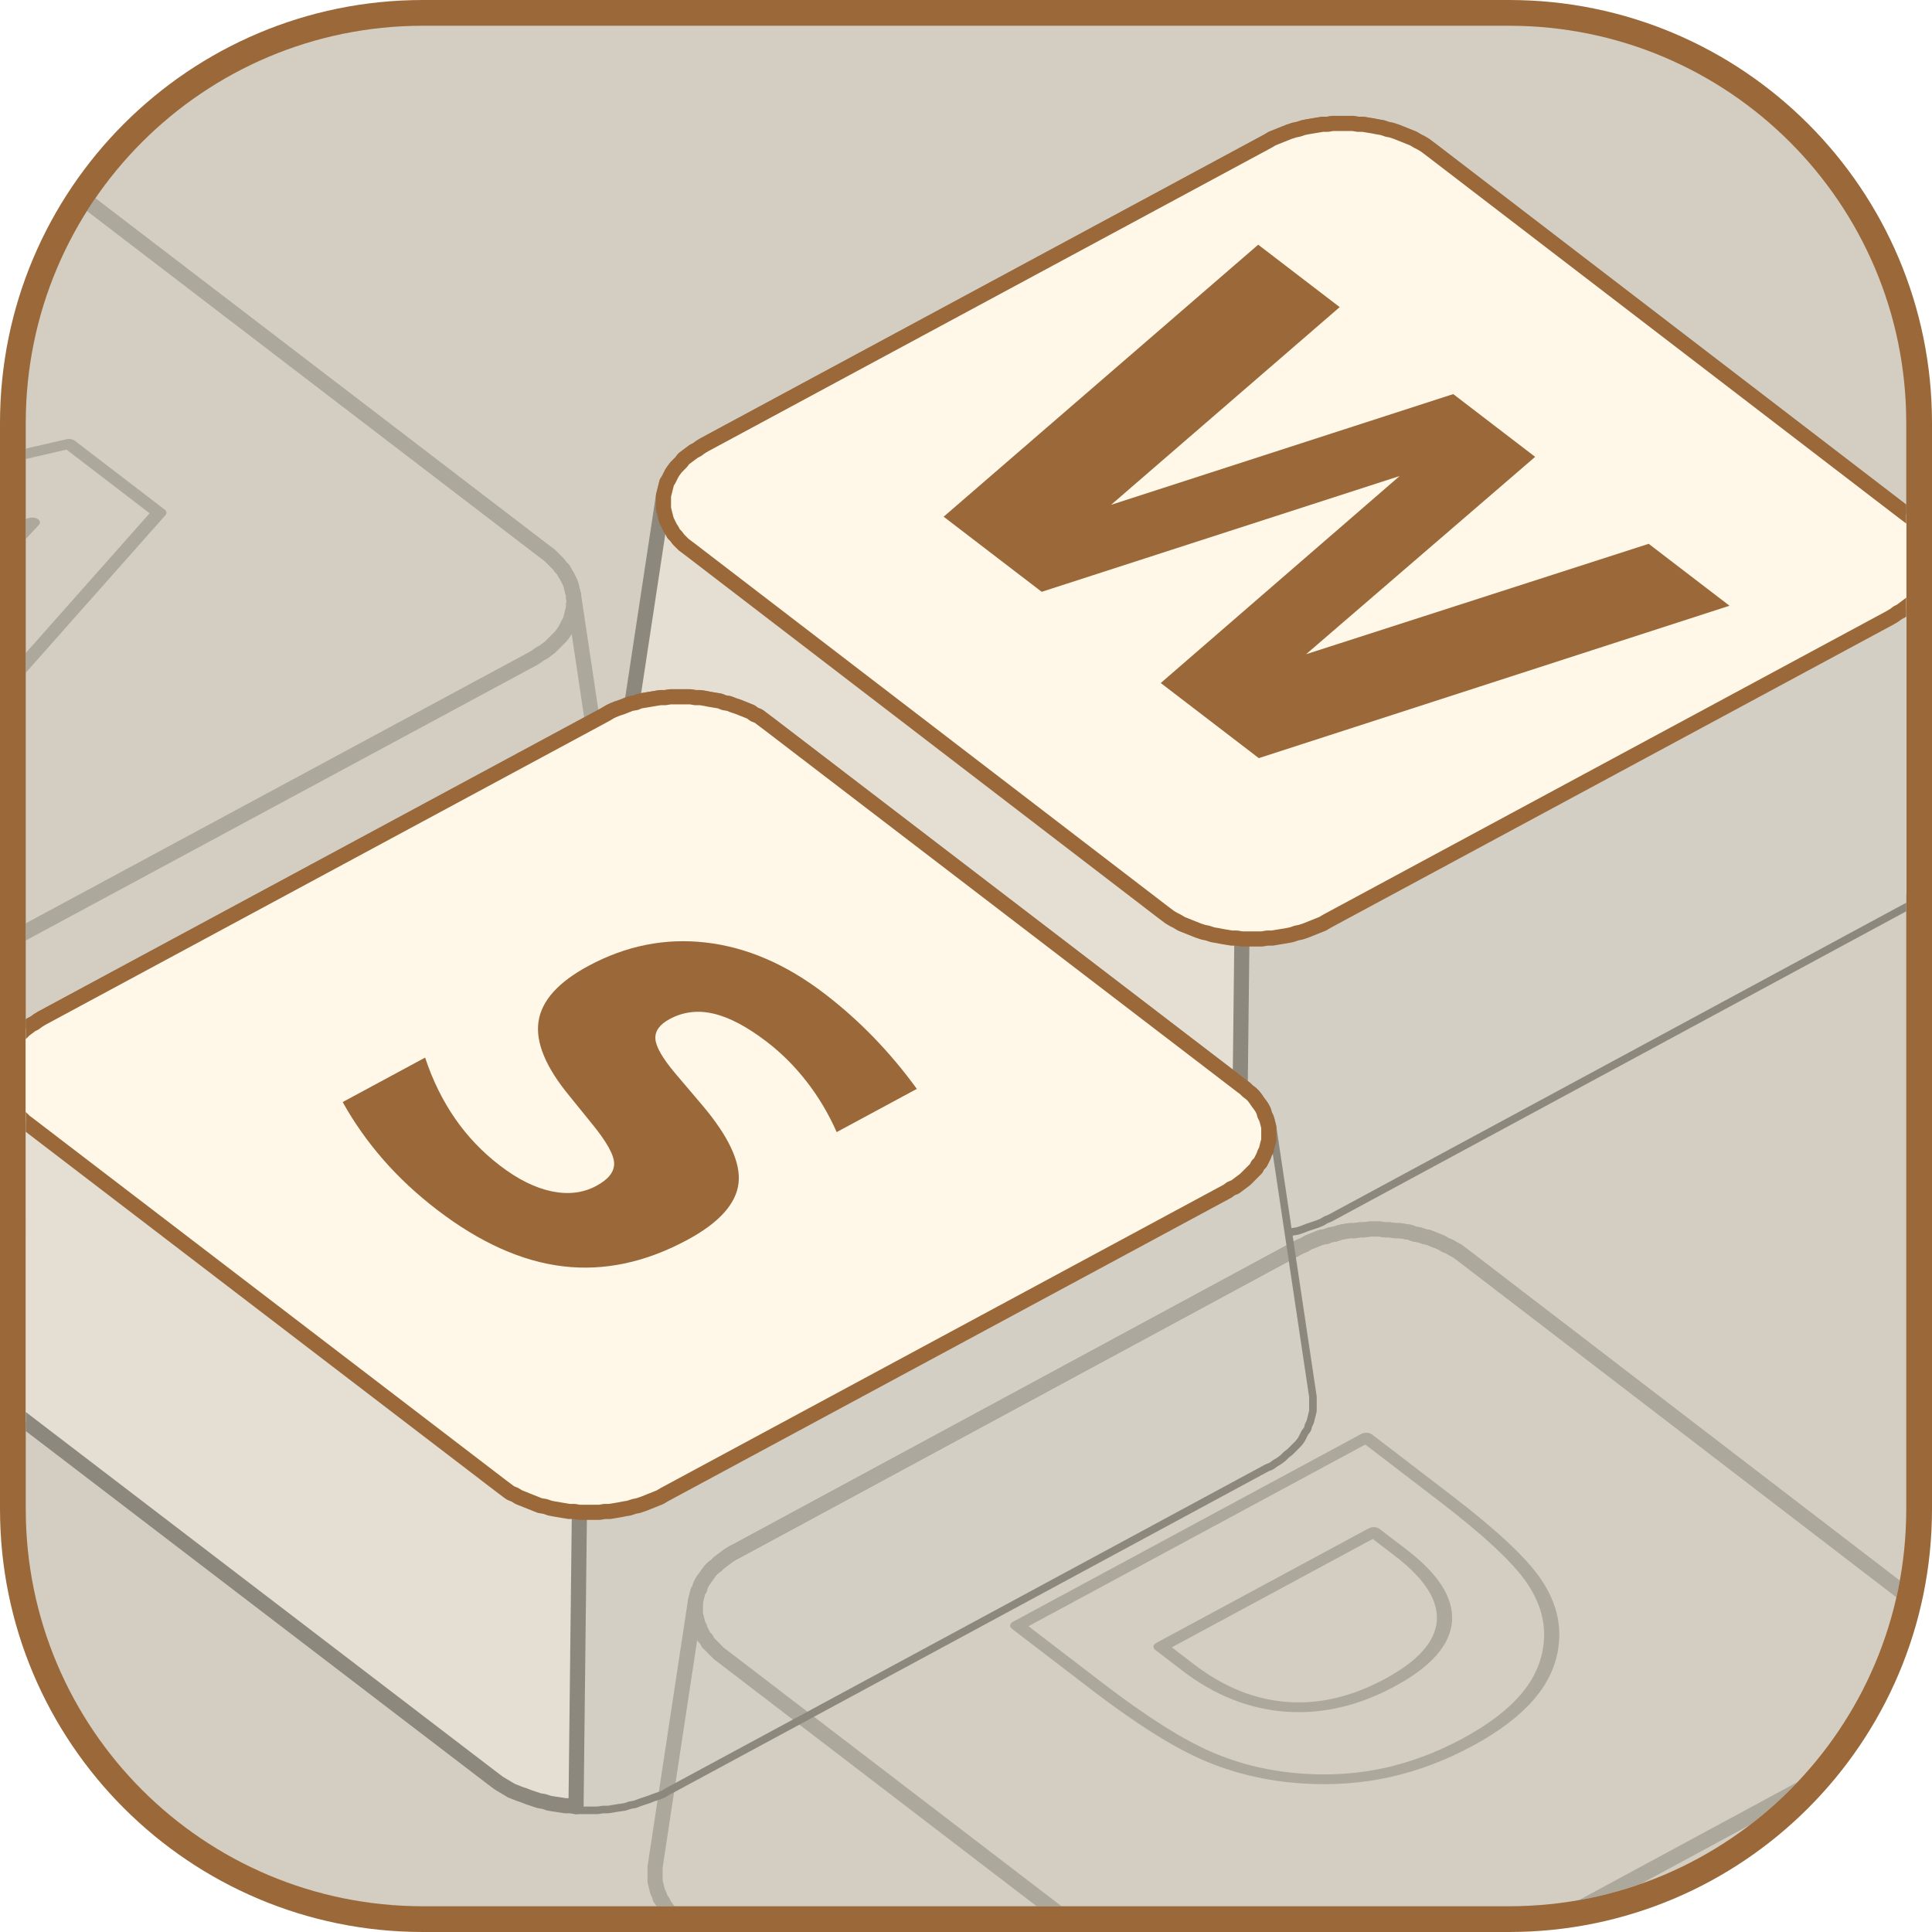
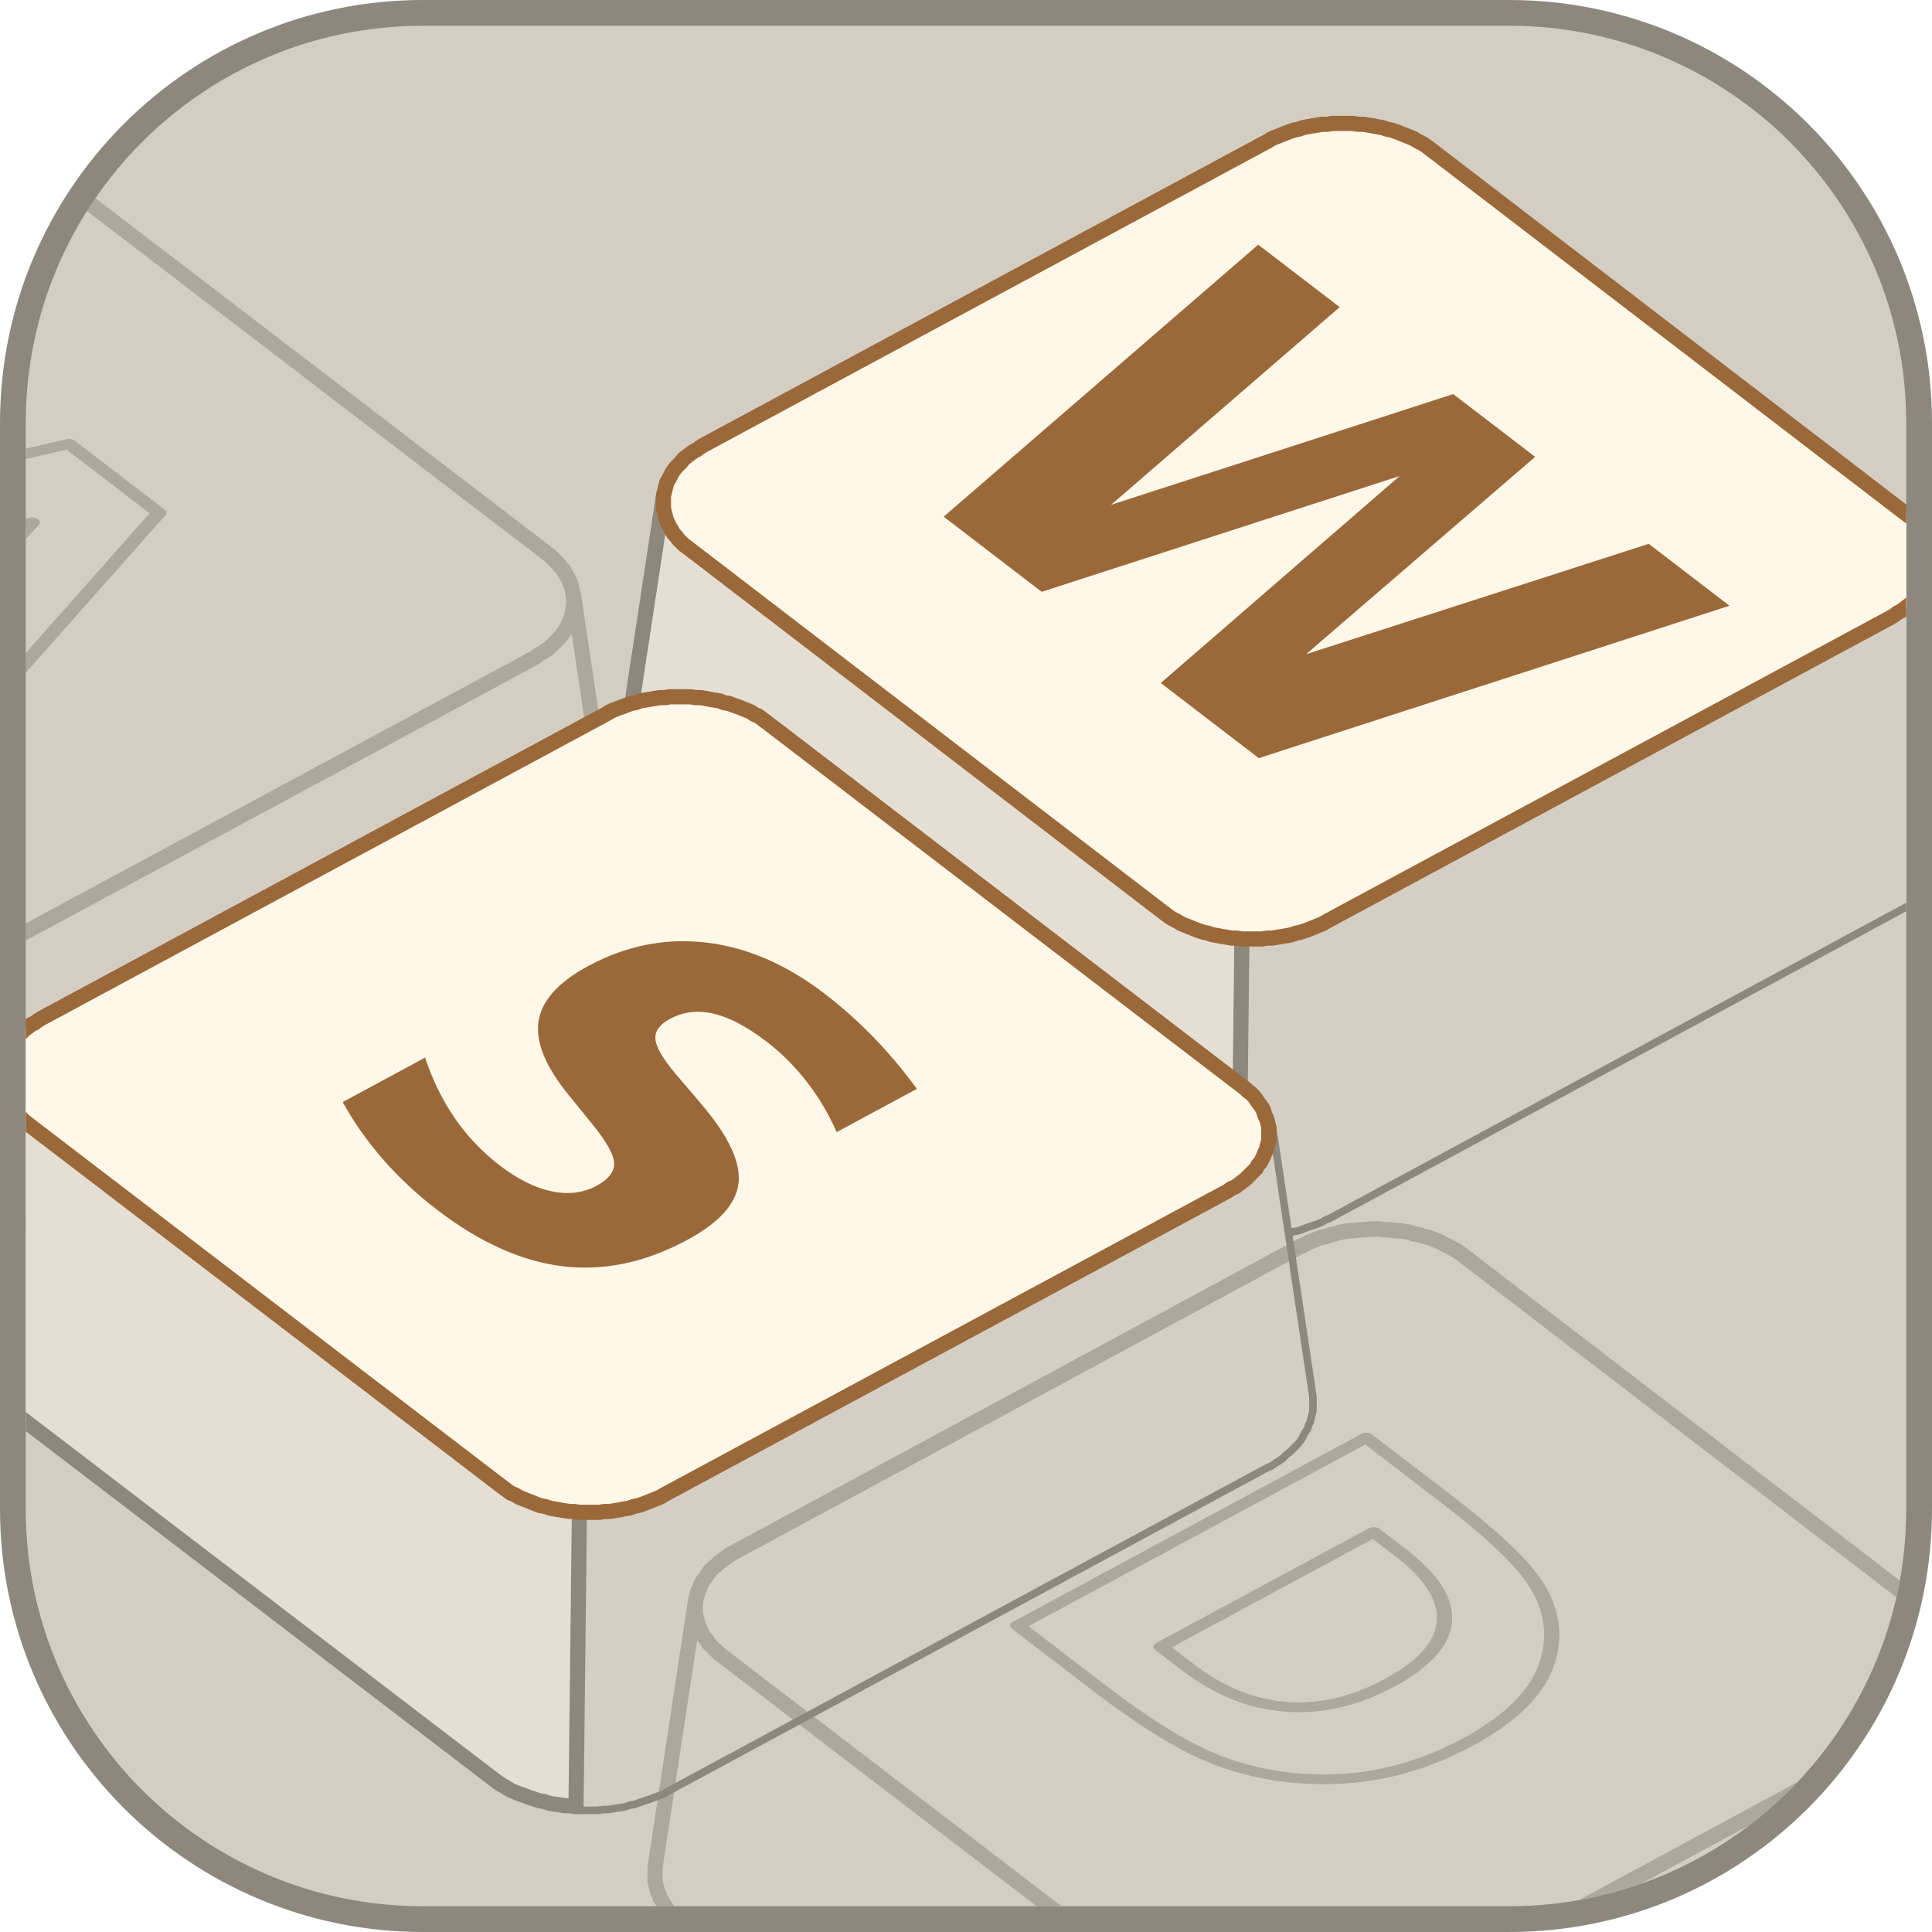
<svg xmlns="http://www.w3.org/2000/svg" width="900" height="900" viewBox="0 0 900 900" fill="none" aria-hidden="true" focusable="false">
  <defs>
    <clipPath id="writeshape-_R_0_">
      <rect x="12" y="12" width="876" height="876" rx="185" />
    </clipPath>
  </defs>
-   <rect width="900" height="900" rx="197" fill="#9b6939" />
+   <rect width="900" height="900" rx="197" fill="#8d887e" />
  <rect x="12" y="12" width="876" height="876" rx="185" fill="#d4cec2" />
  <g clip-path="url(#writeshape-_R_0_)">
    <g>
      <g transform="translate(450 450) scale(391.6439) translate(0.3941534 -0.1981931)">
        <g>
          <polygon points="-0.803,-0.037 -0.803,-0.041 -0.802,-0.045 -0.754,-0.361 -0.753,-0.365 -0.752,-0.369 -0.751,-0.373 -0.75,-0.377 -0.748,-0.38 -0.746,-0.384 -0.744,-0.388 -0.742,-0.391 -0.739,-0.395 -0.736,-0.398 -0.733,-0.401 -0.73,-0.405 -0.726,-0.408 -0.722,-0.411 -0.718,-0.414 -0.714,-0.416 -0.71,-0.419 -0.705,-0.422 -0.035,-0.783 -0.03,-0.786 -0.025,-0.788 -0.02,-0.79 -0.015,-0.792 -0.01,-0.794 -0.004,-0.796 0.001,-0.797 0.007,-0.799 0.012,-0.8 0.018,-0.801 0.024,-0.802 0.03,-0.803 0.036,-0.803 0.042,-0.804 0.048,-0.804 0.054,-0.804 0.06,-0.804 0.066,-0.804 0.072,-0.803 0.078,-0.803 0.084,-0.802 0.09,-0.801 0.095,-0.8 0.101,-0.799 0.107,-0.797 0.112,-0.796 0.118,-0.794 0.123,-0.792 0.128,-0.79 0.133,-0.788 0.138,-0.786 0.143,-0.783 0.147,-0.781 0.152,-0.778 0.156,-0.775 0.16,-0.772 0.722,-0.341 0.726,-0.338 0.73,-0.335 0.733,-0.332 0.736,-0.329 0.739,-0.325 0.742,-0.322 0.744,-0.318 0.746,-0.315 0.748,-0.311 0.75,-0.307 0.751,-0.304 0.752,-0.3 0.753,-0.296 0.754,-0.292 0.802,0.029 0.803,0.033 0.803,0.037 0.803,0.041 0.802,0.045 0.801,0.049 0.8,0.053 0.799,0.057 0.798,0.061 0.796,0.065 0.794,0.069 0.791,0.073 0.789,0.077 0.786,0.08 0.783,0.084 0.78,0.088 0.776,0.091 0.772,0.094 0.768,0.098 0.764,0.101 0.76,0.104 0.755,0.107 0.75,0.109 0.037,0.494 0.032,0.496 0.027,0.499 0.022,0.501 0.016,0.503 0.01,0.505 0.005,0.507 -0.001,0.509 -0.007,0.51 -0.013,0.512 -0.019,0.513 -0.026,0.514 -0.032,0.514 -0.038,0.515 -0.045,0.516 -0.051,0.516 -0.057,0.516 -0.064,0.516 -0.07,0.516 -0.077,0.515 -0.083,0.514 -0.089,0.514 -0.095,0.513 -0.102,0.512 -0.108,0.51 -0.114,0.509 -0.119,0.507 -0.125,0.505 -0.131,0.503 -0.136,0.501 -0.142,0.499 -0.147,0.496 -0.152,0.494 -0.157,0.491 -0.161,0.488 -0.166,0.485 -0.17,0.482 -0.768,0.024 -0.772,0.021 -0.776,0.017 -0.78,0.014 -0.783,0.01 -0.786,0.007 -0.789,0.003 -0.791,-0.001 -0.794,-0.005 -0.796,-0.008 -0.798,-0.012 -0.799,-0.016 -0.8,-0.02 -0.801,-0.025 -0.802,-0.029 -0.803,-0.033" fill="#e4ded3" stroke="#8d887e" stroke-width=".018" stroke-linejoin="round" />
          <polygon points="0.754,-0.292 0.754,-0.288 0.754,-0.284 0.754,-0.28 0.754,-0.277 0.753,-0.273 0.752,-0.269 0.751,-0.265 0.75,-0.261 0.748,-0.258 0.746,-0.254 0.744,-0.25 0.742,-0.247 0.739,-0.243 0.736,-0.24 0.733,-0.237 0.73,-0.233 0.726,-0.23 0.722,-0.227 0.718,-0.224 0.714,-0.222 0.71,-0.219 0.705,-0.216 0.035,0.145 0.03,0.148 0.025,0.15 0.02,0.152 0.015,0.154 0.01,0.156 0.004,0.158 -0.001,0.159 -0.007,0.161 -0.012,0.162 -0.018,0.163 -0.024,0.164 -0.03,0.165 -0.036,0.165 -0.042,0.166 -0.048,0.166 -0.054,0.166 -0.06,0.166 -0.066,0.166 -0.07,0.516 -0.064,0.516 -0.057,0.516 -0.051,0.516 -0.045,0.516 -0.038,0.515 -0.032,0.514 -0.026,0.514 -0.019,0.513 -0.013,0.512 -0.007,0.51 -0.001,0.509 0.005,0.507 0.01,0.505 0.016,0.503 0.022,0.501 0.027,0.499 0.032,0.496 0.037,0.494 0.75,0.109 0.755,0.107 0.76,0.104 0.764,0.101 0.768,0.098 0.772,0.094 0.776,0.091 0.78,0.088 0.783,0.084 0.786,0.08 0.789,0.077 0.791,0.073 0.794,0.069 0.796,0.065 0.798,0.061 0.799,0.057 0.8,0.053 0.801,0.049 0.802,0.045 0.803,0.041 0.803,0.037 0.803,0.033 0.802,0.029" fill="#d4cfc4" />
          <path d="M-0.066,0.166 L-0.07,0.516" stroke="#8d887e" stroke-width=".018" stroke-linecap="round" />
          <polygon points="0.722,-0.341 0.726,-0.338 0.73,-0.335 0.733,-0.332 0.736,-0.329 0.739,-0.325 0.742,-0.322 0.744,-0.318 0.746,-0.315 0.748,-0.311 0.75,-0.307 0.751,-0.304 0.752,-0.3 0.753,-0.296 0.754,-0.292 0.754,-0.288 0.754,-0.284 0.754,-0.28 0.754,-0.277 0.753,-0.273 0.752,-0.269 0.751,-0.265 0.75,-0.261 0.748,-0.258 0.746,-0.254 0.744,-0.25 0.742,-0.247 0.739,-0.243 0.736,-0.24 0.733,-0.237 0.73,-0.233 0.726,-0.23 0.722,-0.227 0.718,-0.224 0.714,-0.222 0.71,-0.219 0.705,-0.216 0.035,0.145 0.03,0.148 0.025,0.15 0.02,0.152 0.015,0.154 0.01,0.156 0.004,0.158 -0.001,0.159 -0.007,0.161 -0.012,0.162 -0.018,0.163 -0.024,0.164 -0.03,0.165 -0.036,0.165 -0.042,0.166 -0.048,0.166 -0.054,0.166 -0.06,0.166 -0.066,0.166 -0.072,0.165 -0.078,0.165 -0.084,0.164 -0.09,0.163 -0.095,0.162 -0.101,0.161 -0.107,0.159 -0.112,0.158 -0.118,0.156 -0.123,0.154 -0.128,0.152 -0.133,0.15 -0.138,0.148 -0.143,0.145 -0.147,0.143 -0.152,0.14 -0.156,0.137 -0.16,0.134 -0.722,-0.297 -0.726,-0.3 -0.73,-0.303 -0.733,-0.306 -0.736,-0.309 -0.739,-0.313 -0.742,-0.316 -0.744,-0.32 -0.746,-0.323 -0.748,-0.327 -0.75,-0.331 -0.751,-0.334 -0.752,-0.338 -0.753,-0.342 -0.754,-0.346 -0.754,-0.35 -0.754,-0.354 -0.754,-0.358 -0.754,-0.361 -0.753,-0.365 -0.752,-0.369 -0.751,-0.373 -0.75,-0.377 -0.748,-0.38 -0.746,-0.384 -0.744,-0.388 -0.742,-0.391 -0.739,-0.395 -0.736,-0.398 -0.733,-0.401 -0.73,-0.405 -0.726,-0.408 -0.722,-0.411 -0.718,-0.414 -0.714,-0.416 -0.71,-0.419 -0.705,-0.422 -0.035,-0.783 -0.03,-0.786 -0.025,-0.788 -0.02,-0.79 -0.015,-0.792 -0.01,-0.794 -0.004,-0.796 0.001,-0.797 0.007,-0.799 0.012,-0.8 0.018,-0.801 0.024,-0.802 0.03,-0.803 0.036,-0.803 0.042,-0.804 0.048,-0.804 0.054,-0.804 0.06,-0.804 0.066,-0.804 0.072,-0.803 0.078,-0.803 0.084,-0.802 0.09,-0.801 0.095,-0.8 0.101,-0.799 0.107,-0.797 0.112,-0.796 0.118,-0.794 0.123,-0.792 0.128,-0.79 0.133,-0.788 0.138,-0.786 0.143,-0.783 0.147,-0.781 0.152,-0.778 0.156,-0.775 0.16,-0.772" fill="#fff8e9" stroke="#9b6939" stroke-width=".018" stroke-linejoin="round" />
          <path d="M61 1493H430L688 408L944 1493H1315L1571 408L1829 1493H2195L1843 0H1399L1128 1135L860 0H416Z" transform="matrix(0.0002626982,0.0002012385,0.0003130715,-0.0001688591,-0.5300314,-0.4199347)" fill="#9b6939" />
        </g>
        <g opacity="0.55">
          <polygon points="-2.418,0.012 -2.417,0.008 -2.417,0.004 -2.369,-0.313 -2.368,-0.316 -2.367,-0.32 -2.366,-0.324 -2.365,-0.328 -2.363,-0.331 -2.361,-0.335 -2.359,-0.339 -2.356,-0.342 -2.354,-0.346 -2.351,-0.349 -2.348,-0.352 -2.344,-0.356 -2.341,-0.359 -2.337,-0.362 -2.333,-0.365 -2.329,-0.368 -2.325,-0.37 -2.32,-0.373 -1.65,-0.734 -1.645,-0.737 -1.64,-0.739 -1.635,-0.741 -1.63,-0.743 -1.625,-0.745 -1.619,-0.747 -1.614,-0.748 -1.608,-0.75 -1.603,-0.751 -1.597,-0.752 -1.591,-0.753 -1.585,-0.754 -1.579,-0.754 -1.573,-0.755 -1.567,-0.755 -1.561,-0.755 -1.555,-0.755 -1.549,-0.755 -1.543,-0.754 -1.537,-0.754 -1.531,-0.753 -1.525,-0.752 -1.519,-0.751 -1.514,-0.75 -1.508,-0.748 -1.503,-0.747 -1.497,-0.745 -1.492,-0.743 -1.487,-0.741 -1.482,-0.739 -1.477,-0.737 -1.472,-0.734 -1.468,-0.732 -1.463,-0.729 -1.459,-0.726 -1.455,-0.723 -0.893,-0.293 -0.889,-0.29 -0.885,-0.286 -0.882,-0.283 -0.879,-0.28 -0.876,-0.276 -0.873,-0.273 -0.871,-0.269 -0.869,-0.266 -0.867,-0.262 -0.865,-0.258 -0.864,-0.255 -0.863,-0.251 -0.862,-0.247 -0.861,-0.243 -0.813,0.078 -0.812,0.082 -0.812,0.086 -0.812,0.09 -0.813,0.094 -0.814,0.098 -0.815,0.102 -0.816,0.106 -0.817,0.11 -0.819,0.114 -0.821,0.118 -0.823,0.122 -0.826,0.126 -0.829,0.129 -0.832,0.133 -0.835,0.137 -0.839,0.14 -0.843,0.143 -0.847,0.146 -0.851,0.15 -0.855,0.153 -0.86,0.155 -0.865,0.158 -1.578,0.543 -1.583,0.545 -1.588,0.548 -1.593,0.55 -1.599,0.552 -1.604,0.554 -1.61,0.556 -1.616,0.558 -1.622,0.559 -1.628,0.56 -1.634,0.562 -1.64,0.563 -1.647,0.563 -1.653,0.564 -1.659,0.564 -1.666,0.565 -1.672,0.565 -1.679,0.565 -1.685,0.564 -1.691,0.564 -1.698,0.563 -1.704,0.563 -1.71,0.562 -1.716,0.56 -1.723,0.559 -1.729,0.558 -1.734,0.556 -1.74,0.554 -1.746,0.552 -1.751,0.55 -1.757,0.548 -1.762,0.545 -1.767,0.543 -1.772,0.54 -1.776,0.537 -1.781,0.534 -1.785,0.531 -2.383,0.073 -2.387,0.07 -2.391,0.066 -2.395,0.063 -2.398,0.059 -2.401,0.056 -2.404,0.052 -2.406,0.048 -2.409,0.044 -2.411,0.04 -2.413,0.036 -2.414,0.032 -2.415,0.028 -2.416,0.024 -2.417,0.02 -2.417,0.016" fill="none" stroke="#8d887e" stroke-width=".018" stroke-linejoin="round" />
          <path d="M-1.681,0.215 L-1.685,0.564" stroke="#8d887e" stroke-width=".018" stroke-linecap="round" />
          <polygon points="-0.893,-0.293 -0.889,-0.29 -0.885,-0.286 -0.882,-0.283 -0.879,-0.28 -0.876,-0.276 -0.873,-0.273 -0.871,-0.269 -0.869,-0.266 -0.867,-0.262 -0.865,-0.258 -0.864,-0.255 -0.863,-0.251 -0.862,-0.247 -0.861,-0.243 -0.861,-0.239 -0.86,-0.235 -0.861,-0.232 -0.861,-0.228 -0.862,-0.224 -0.863,-0.22 -0.864,-0.216 -0.865,-0.212 -0.867,-0.209 -0.869,-0.205 -0.871,-0.201 -0.873,-0.198 -0.876,-0.194 -0.879,-0.191 -0.882,-0.188 -0.885,-0.185 -0.889,-0.181 -0.893,-0.178 -0.897,-0.175 -0.901,-0.173 -0.905,-0.17 -0.91,-0.167 -1.58,0.194 -1.585,0.197 -1.59,0.199 -1.595,0.201 -1.6,0.203 -1.605,0.205 -1.61,0.207 -1.616,0.208 -1.622,0.21 -1.627,0.211 -1.633,0.212 -1.639,0.213 -1.645,0.214 -1.651,0.214 -1.657,0.215 -1.663,0.215 -1.669,0.215 -1.675,0.215 -1.681,0.215 -1.687,0.214 -1.693,0.214 -1.699,0.213 -1.705,0.212 -1.71,0.211 -1.716,0.21 -1.722,0.208 -1.727,0.207 -1.733,0.205 -1.738,0.203 -1.743,0.201 -1.748,0.199 -1.753,0.197 -1.758,0.194 -1.762,0.192 -1.767,0.189 -1.771,0.186 -1.775,0.183 -2.337,-0.248 -2.341,-0.251 -2.344,-0.254 -2.348,-0.257 -2.351,-0.26 -2.354,-0.264 -2.356,-0.267 -2.359,-0.271 -2.361,-0.274 -2.363,-0.278 -2.365,-0.282 -2.366,-0.286 -2.367,-0.289 -2.368,-0.293 -2.369,-0.297 -2.369,-0.301 -2.369,-0.305 -2.369,-0.309 -2.369,-0.313 -2.368,-0.316 -2.367,-0.32 -2.366,-0.324 -2.365,-0.328 -2.363,-0.331 -2.361,-0.335 -2.359,-0.339 -2.356,-0.342 -2.354,-0.346 -2.351,-0.349 -2.348,-0.352 -2.344,-0.356 -2.341,-0.359 -2.337,-0.362 -2.333,-0.365 -2.329,-0.368 -2.325,-0.37 -2.32,-0.373 -1.65,-0.734 -1.645,-0.737 -1.64,-0.739 -1.635,-0.741 -1.63,-0.743 -1.625,-0.745 -1.619,-0.747 -1.614,-0.748 -1.608,-0.75 -1.603,-0.751 -1.597,-0.752 -1.591,-0.753 -1.585,-0.754 -1.579,-0.754 -1.573,-0.755 -1.567,-0.755 -1.561,-0.755 -1.555,-0.755 -1.549,-0.755 -1.543,-0.754 -1.537,-0.754 -1.531,-0.753 -1.525,-0.752 -1.519,-0.751 -1.514,-0.75 -1.508,-0.748 -1.503,-0.747 -1.497,-0.745 -1.492,-0.743 -1.487,-0.741 -1.482,-0.739 -1.477,-0.737 -1.472,-0.734 -1.468,-0.732 -1.463,-0.729 -1.459,-0.726 -1.455,-0.723" fill="none" stroke="#8d887e" stroke-width=".018" stroke-linejoin="round" />
          <path d="M1094 272H492L397 0H10L563 1493H1022L1575 0H1188ZM588 549H997L793 1143Z" transform="matrix(0.0002329588,0.0001784568,0.0002776294,-0.000149743,-2.00679,-0.2997534)" fill="none" stroke="#8d887e" stroke-width="50" stroke-linejoin="round" />
        </g>
        <g>
          <polygon points="-1.591,0.645 -1.591,0.641 -1.59,0.637 -1.542,0.321 -1.542,0.317 -1.541,0.313 -1.54,0.309 -1.538,0.305 -1.536,0.302 -1.534,0.298 -1.532,0.294 -1.53,0.291 -1.527,0.287 -1.524,0.284 -1.521,0.281 -1.518,0.278 -1.514,0.274 -1.51,0.271 -1.506,0.268 -1.502,0.266 -1.498,0.263 -1.493,0.26 -0.823,-0.101 -0.818,-0.104 -0.814,-0.106 -0.809,-0.108 -0.803,-0.11 -0.798,-0.112 -0.793,-0.114 -0.787,-0.115 -0.782,-0.117 -0.776,-0.118 -0.77,-0.119 -0.764,-0.12 -0.758,-0.121 -0.752,-0.121 -0.746,-0.122 -0.74,-0.122 -0.734,-0.122 -0.728,-0.122 -0.722,-0.122 -0.716,-0.121 -0.71,-0.121 -0.704,-0.12 -0.699,-0.119 -0.693,-0.118 -0.687,-0.117 -0.682,-0.115 -0.676,-0.114 -0.671,-0.112 -0.665,-0.11 -0.66,-0.108 -0.655,-0.106 -0.65,-0.104 -0.646,-0.101 -0.641,-0.099 -0.637,-0.096 -0.633,-0.093 -0.629,-0.09 -0.066,0.341 -0.062,0.344 -0.059,0.347 -0.055,0.35 -0.052,0.353 -0.049,0.357 -0.047,0.36 -0.044,0.364 -0.042,0.367 -0.04,0.371 -0.039,0.375 -0.037,0.379 -0.036,0.382 -0.035,0.386 -0.034,0.39 0.014,0.711 0.014,0.715 0.014,0.719 0.014,0.723 0.014,0.727 0.013,0.731 0.012,0.735 0.011,0.739 0.009,0.743 0.008,0.747 0.005,0.751 0.003,0.755 0.001,0.759 -0.002,0.763 -0.005,0.766 -0.009,0.77 -0.012,0.773 -0.016,0.776 -0.02,0.78 -0.024,0.783 -0.029,0.786 -0.033,0.789 -0.038,0.791 -0.751,1.176 -0.756,1.179 -0.761,1.181 -0.767,1.183 -0.772,1.185 -0.778,1.187 -0.784,1.189 -0.789,1.191 -0.795,1.192 -0.801,1.194 -0.808,1.195 -0.814,1.196 -0.82,1.197 -0.826,1.197 -0.833,1.198 -0.839,1.198 -0.846,1.198 -0.852,1.198 -0.858,1.198 -0.865,1.197 -0.871,1.197 -0.877,1.196 -0.884,1.195 -0.89,1.194 -0.896,1.192 -0.902,1.191 -0.908,1.189 -0.914,1.187 -0.919,1.185 -0.925,1.183 -0.93,1.181 -0.935,1.179 -0.94,1.176 -0.945,1.173 -0.95,1.17 -0.954,1.167 -0.958,1.164 -1.557,0.706 -1.561,0.703 -1.564,0.699 -1.568,0.696 -1.571,0.692 -1.574,0.689 -1.577,0.685 -1.58,0.681 -1.582,0.678 -1.584,0.674 -1.586,0.67 -1.587,0.666 -1.589,0.662 -1.59,0.658 -1.59,0.653 -1.591,0.649" fill="#e4ded3" stroke="#8d887e" stroke-width=".018" stroke-linejoin="round" />
          <polygon points="-0.034,0.39 -0.034,0.394 -0.034,0.398 -0.034,0.402 -0.034,0.406 -0.035,0.409 -0.036,0.413 -0.037,0.417 -0.039,0.421 -0.04,0.424 -0.042,0.428 -0.044,0.432 -0.047,0.435 -0.049,0.439 -0.052,0.442 -0.055,0.445 -0.059,0.449 -0.062,0.452 -0.066,0.455 -0.07,0.458 -0.074,0.461 -0.079,0.463 -0.083,0.466 -0.753,0.827 -0.758,0.83 -0.763,0.832 -0.768,0.834 -0.773,0.836 -0.778,0.838 -0.784,0.84 -0.789,0.841 -0.795,0.843 -0.801,0.844 -0.806,0.845 -0.812,0.846 -0.818,0.847 -0.824,0.847 -0.83,0.848 -0.836,0.848 -0.842,0.848 -0.848,0.848 -0.854,0.848 -0.858,1.198 -0.852,1.198 -0.846,1.198 -0.839,1.198 -0.833,1.198 -0.826,1.197 -0.82,1.197 -0.814,1.196 -0.808,1.195 -0.801,1.194 -0.795,1.192 -0.789,1.191 -0.784,1.189 -0.778,1.187 -0.772,1.185 -0.767,1.183 -0.761,1.181 -0.756,1.179 -0.751,1.176 -0.038,0.791 -0.033,0.789 -0.029,0.786 -0.024,0.783 -0.02,0.78 -0.016,0.776 -0.012,0.773 -0.009,0.77 -0.005,0.766 -0.002,0.763 0.001,0.759 0.003,0.755 0.005,0.751 0.008,0.747 0.009,0.743 0.011,0.739 0.012,0.735 0.013,0.731 0.014,0.727 0.014,0.723 0.014,0.719 0.014,0.715 0.014,0.711" fill="#d4cfc4" />
          <path d="M-0.854,0.848 L-0.858,1.198" stroke="#8d887e" stroke-width=".018" stroke-linecap="round" />
          <polygon points="-0.066,0.341 -0.062,0.344 -0.059,0.347 -0.055,0.35 -0.052,0.353 -0.049,0.357 -0.047,0.36 -0.044,0.364 -0.042,0.367 -0.04,0.371 -0.039,0.375 -0.037,0.379 -0.036,0.382 -0.035,0.386 -0.034,0.39 -0.034,0.394 -0.034,0.398 -0.034,0.402 -0.034,0.406 -0.035,0.409 -0.036,0.413 -0.037,0.417 -0.039,0.421 -0.04,0.424 -0.042,0.428 -0.044,0.432 -0.047,0.435 -0.049,0.439 -0.052,0.442 -0.055,0.445 -0.059,0.449 -0.062,0.452 -0.066,0.455 -0.07,0.458 -0.074,0.461 -0.079,0.463 -0.083,0.466 -0.753,0.827 -0.758,0.83 -0.763,0.832 -0.768,0.834 -0.773,0.836 -0.778,0.838 -0.784,0.84 -0.789,0.841 -0.795,0.843 -0.801,0.844 -0.806,0.845 -0.812,0.846 -0.818,0.847 -0.824,0.847 -0.83,0.848 -0.836,0.848 -0.842,0.848 -0.848,0.848 -0.854,0.848 -0.86,0.847 -0.866,0.847 -0.872,0.846 -0.878,0.845 -0.884,0.844 -0.889,0.843 -0.895,0.841 -0.901,0.84 -0.906,0.838 -0.911,0.836 -0.916,0.834 -0.921,0.832 -0.926,0.83 -0.931,0.827 -0.936,0.825 -0.94,0.822 -0.944,0.819 -0.948,0.816 -1.51,0.386 -1.514,0.383 -1.518,0.379 -1.521,0.376 -1.524,0.373 -1.527,0.369 -1.53,0.366 -1.532,0.362 -1.534,0.359 -1.536,0.355 -1.538,0.351 -1.54,0.348 -1.541,0.344 -1.542,0.34 -1.542,0.336 -1.543,0.332 -1.543,0.328 -1.543,0.325 -1.542,0.321 -1.542,0.317 -1.541,0.313 -1.54,0.309 -1.538,0.305 -1.536,0.302 -1.534,0.298 -1.532,0.294 -1.53,0.291 -1.527,0.287 -1.524,0.284 -1.521,0.281 -1.518,0.278 -1.514,0.274 -1.51,0.271 -1.506,0.268 -1.502,0.266 -1.498,0.263 -1.493,0.26 -0.823,-0.101 -0.818,-0.104 -0.814,-0.106 -0.809,-0.108 -0.803,-0.11 -0.798,-0.112 -0.793,-0.114 -0.787,-0.115 -0.782,-0.117 -0.776,-0.118 -0.77,-0.119 -0.764,-0.12 -0.758,-0.121 -0.752,-0.121 -0.746,-0.122 -0.74,-0.122 -0.734,-0.122 -0.728,-0.122 -0.722,-0.122 -0.716,-0.121 -0.71,-0.121 -0.704,-0.12 -0.699,-0.119 -0.693,-0.118 -0.687,-0.117 -0.682,-0.115 -0.676,-0.114 -0.671,-0.112 -0.665,-0.11 -0.66,-0.108 -0.655,-0.106 -0.65,-0.104 -0.646,-0.101 -0.641,-0.099 -0.637,-0.096 -0.633,-0.093 -0.629,-0.09" fill="#fff8e9" stroke="#9b6939" stroke-width=".018" stroke-linejoin="round" />
          <path d="M1227 1446V1130Q1104 1185 987.0 1213.0Q870 1241 766 1241Q628 1241 562.0 1203.0Q496 1165 496 1085Q496 1025 540.5 991.5Q585 958 702 934L866 901Q1115 851 1220.0 749.0Q1325 647 1325 459Q1325 212 1178.5 91.5Q1032 -29 731 -29Q589 -29 446.0 -2.0Q303 25 160 78V403Q303 327 436.5 288.5Q570 250 694 250Q820 250 887.0 292.0Q954 334 954 412Q954 482 908.5 520.0Q863 558 727 588L578 621Q354 669 250.5 774.0Q147 879 147 1057Q147 1280 291.0 1400.0Q435 1520 705 1520Q828 1520 958.0 1501.5Q1088 1483 1227 1446Z" transform="matrix(0.000253201,0.0001939632,0.0003017532,-0.0001627545,-1.19962,0.3416896)" fill="#9b6939" />
        </g>
        <g opacity="0.55">
          <polygon points="-0.764,1.278 -0.764,1.274 -0.764,1.27 -0.716,0.954 -0.715,0.95 -0.714,0.946 -0.713,0.942 -0.711,0.939 -0.71,0.935 -0.708,0.931 -0.706,0.928 -0.703,0.924 -0.701,0.921 -0.698,0.917 -0.695,0.914 -0.691,0.911 -0.688,0.908 -0.684,0.905 -0.68,0.902 -0.676,0.899 -0.671,0.896 -0.667,0.894 0.003,0.532 0.008,0.53 0.013,0.527 0.018,0.525 0.023,0.523 0.028,0.521 0.034,0.52 0.039,0.518 0.045,0.517 0.051,0.515 0.056,0.514 0.062,0.513 0.068,0.513 0.074,0.512 0.08,0.512 0.086,0.511 0.092,0.511 0.098,0.511 0.104,0.512 0.11,0.512 0.116,0.513 0.122,0.513 0.128,0.514 0.134,0.515 0.139,0.517 0.145,0.518 0.151,0.52 0.156,0.521 0.161,0.523 0.166,0.525 0.171,0.527 0.176,0.53 0.181,0.532 0.186,0.535 0.19,0.537 0.194,0.54 0.198,0.543 0.76,0.974 0.764,0.977 0.768,0.98 0.771,0.983 0.774,0.987 0.777,0.99 0.78,0.993 0.782,0.997 0.784,1.001 0.786,1.004 0.788,1.008 0.79,1.012 0.791,1.016 0.792,1.019 0.792,1.023 0.84,1.344 0.841,1.348 0.841,1.352 0.841,1.356 0.84,1.36 0.84,1.365 0.839,1.369 0.837,1.373 0.836,1.377 0.834,1.381 0.832,1.385 0.83,1.388 0.827,1.392 0.824,1.396 0.821,1.399 0.818,1.403 0.814,1.406 0.811,1.41 0.807,1.413 0.802,1.416 0.798,1.419 0.793,1.422 0.788,1.425 0.075,1.809 0.07,1.812 0.065,1.814 0.06,1.816 0.054,1.819 0.049,1.821 0.043,1.822 0.037,1.824 0.031,1.826 0.025,1.827 0.019,1.828 0.013,1.829 0.006,1.83 0,1.83 -0.006,1.831 -0.013,1.831 -0.019,1.831 -0.025,1.831 -0.032,1.831 -0.038,1.83 -0.045,1.83 -0.051,1.829 -0.057,1.828 -0.063,1.827 -0.069,1.826 -0.075,1.824 -0.081,1.822 -0.087,1.821 -0.093,1.819 -0.098,1.816 -0.103,1.814 -0.109,1.812 -0.114,1.809 -0.118,1.806 -0.123,1.804 -0.127,1.801 -0.132,1.798 -0.73,1.339 -0.734,1.336 -0.738,1.333 -0.741,1.329 -0.745,1.326 -0.748,1.322 -0.751,1.318 -0.753,1.315 -0.755,1.311 -0.758,1.307 -0.759,1.303 -0.761,1.299 -0.762,1.295 -0.763,1.291 -0.764,1.287 -0.764,1.283" fill="none" stroke="#8d887e" stroke-width=".018" stroke-linejoin="round" />
          <path d="M-0.028,1.481 L-0.032,1.831" stroke="#8d887e" stroke-width=".018" stroke-linecap="round" />
          <polygon points="0.76,0.974 0.764,0.977 0.768,0.98 0.771,0.983 0.774,0.987 0.777,0.99 0.78,0.993 0.782,0.997 0.784,1.001 0.786,1.004 0.788,1.008 0.79,1.012 0.791,1.016 0.792,1.019 0.792,1.023 0.793,1.027 0.793,1.031 0.793,1.035 0.792,1.039 0.792,1.043 0.791,1.046 0.79,1.05 0.788,1.054 0.786,1.058 0.784,1.061 0.782,1.065 0.78,1.069 0.777,1.072 0.774,1.075 0.771,1.079 0.768,1.082 0.764,1.085 0.76,1.088 0.756,1.091 0.752,1.094 0.748,1.096 0.743,1.099 0.073,1.461 0.068,1.463 0.064,1.465 0.059,1.467 0.053,1.469 0.048,1.471 0.043,1.473 0.037,1.475 0.032,1.476 0.026,1.477 0.02,1.478 0.014,1.479 0.008,1.48 0.002,1.481 -0.004,1.481 -0.01,1.481 -0.016,1.481 -0.022,1.481 -0.028,1.481 -0.034,1.481 -0.04,1.48 -0.046,1.479 -0.051,1.478 -0.057,1.477 -0.063,1.476 -0.068,1.475 -0.074,1.473 -0.079,1.471 -0.085,1.469 -0.09,1.467 -0.095,1.465 -0.1,1.463 -0.104,1.461 -0.109,1.458 -0.113,1.455 -0.117,1.453 -0.121,1.45 -0.684,1.019 -0.688,1.016 -0.691,1.013 -0.695,1.009 -0.698,1.006 -0.701,1.003 -0.703,0.999 -0.706,0.996 -0.708,0.992 -0.71,0.988 -0.711,0.985 -0.713,0.981 -0.714,0.977 -0.715,0.973 -0.716,0.969 -0.716,0.966 -0.716,0.962 -0.716,0.958 -0.716,0.954 -0.715,0.95 -0.714,0.946 -0.713,0.942 -0.711,0.939 -0.71,0.935 -0.708,0.931 -0.706,0.928 -0.703,0.924 -0.701,0.921 -0.698,0.917 -0.695,0.914 -0.691,0.911 -0.688,0.908 -0.684,0.905 -0.68,0.902 -0.676,0.899 -0.671,0.896 -0.667,0.894 0.003,0.532 0.008,0.53 0.013,0.527 0.018,0.525 0.023,0.523 0.028,0.521 0.034,0.52 0.039,0.518 0.045,0.517 0.051,0.515 0.056,0.514 0.062,0.513 0.068,0.513 0.074,0.512 0.08,0.512 0.086,0.511 0.092,0.511 0.098,0.511 0.104,0.512 0.11,0.512 0.116,0.513 0.122,0.513 0.128,0.514 0.134,0.515 0.139,0.517 0.145,0.518 0.151,0.52 0.156,0.521 0.161,0.523 0.166,0.525 0.171,0.527 0.176,0.53 0.181,0.532 0.186,0.535 0.19,0.537 0.194,0.54 0.198,0.543" fill="none" stroke="#8d887e" stroke-width=".018" stroke-linejoin="round" />
          <path d="M573 1202V291H711Q947 291 1071.5 408.0Q1196 525 1196 748Q1196 970 1072.0 1086.0Q948 1202 711 1202ZM188 1493H594Q934 1493 1100.5 1444.5Q1267 1396 1386 1280Q1491 1179 1542.0 1047.0Q1593 915 1593 748Q1593 579 1542.0 446.5Q1491 314 1386 213Q1266 97 1098.0 48.5Q930 0 594 0H188Z" transform="matrix(0.0002329588,0.0001784568,0.0002776294,-0.000149743,-0.3763935,0.949203)" fill="none" stroke="#8d887e" stroke-width="50" stroke-linejoin="round" />
        </g>
      </g>
    </g>
  </g>
</svg>
